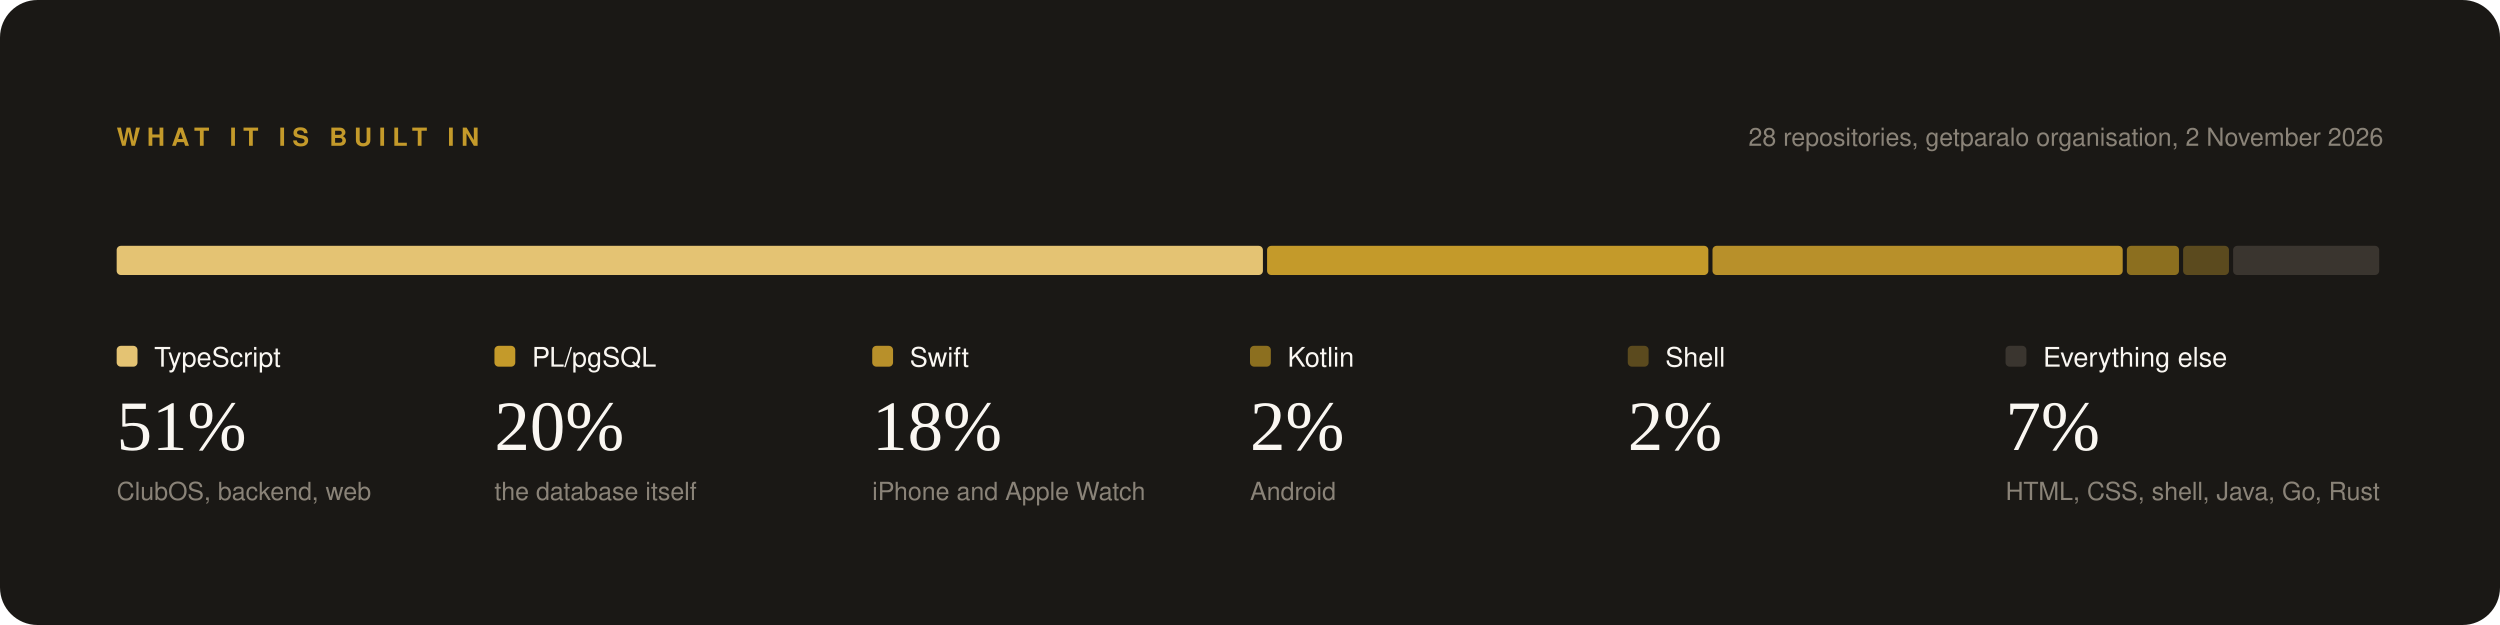
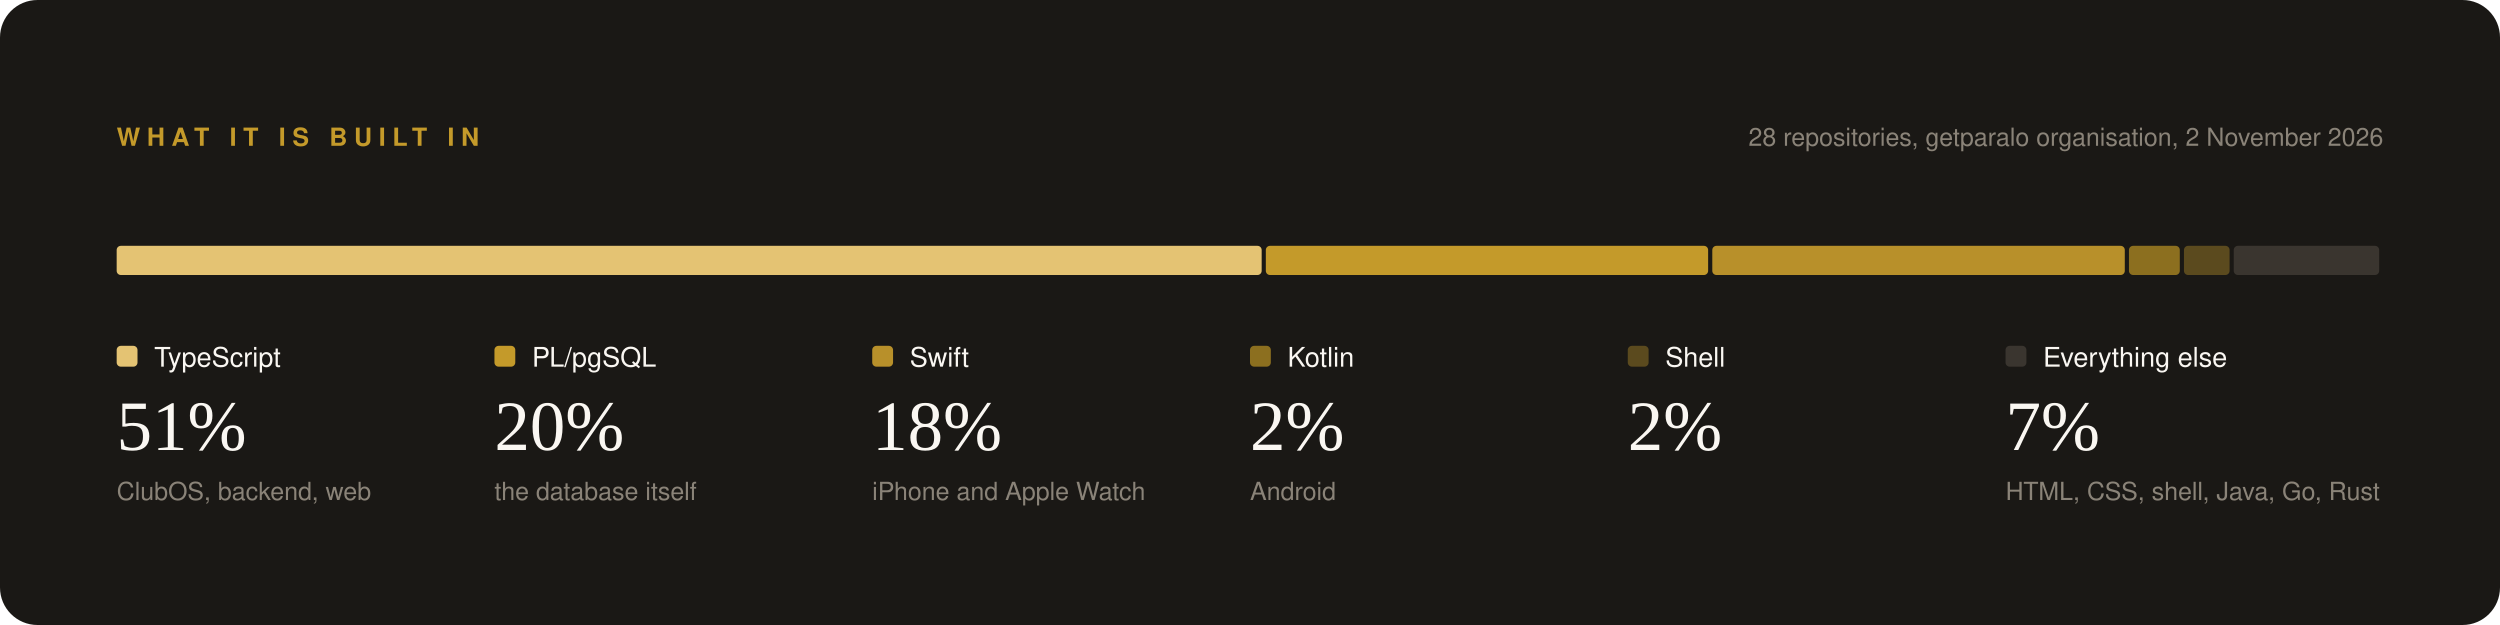
<svg xmlns="http://www.w3.org/2000/svg" width="1200" height="300" viewBox="0 0 1200 300" role="img" aria-label="Languages across Paralo repositories">
  <rect width="1200" height="300" rx="18" fill="#1A1815" />
  <text x="56" y="70" font-family="-apple-system, 'Helvetica Neue', Helvetica, Arial, sans-serif" font-size="12" letter-spacing="3.2" font-weight="600" fill="#C49A2A">WHAT IT IS BUILT IN</text>
  <text x="1144" y="70" text-anchor="end" font-family="-apple-system, 'Helvetica Neue', Helvetica, Arial, sans-serif" font-size="12" fill="#8A8378">28 repositories, getparalo organisation, 2 November 2026</text>
-   <rect x="56.0" y="118" width="550.2" height="14" rx="2" fill="#E4C373">
-     <animate attributeName="width" values="0;0;550.2" keyTimes="0;0.125;1" dur="0.80s" begin="0s" fill="freeze" calcMode="spline" keySplines="0 0 1 1;0.2 0.7 0.2 1" />
+   <rect x="56.0" y="118" width="549.6" height="14" rx="2" fill="#E4C373">
+     <animate attributeName="width" values="0;0;549.6" keyTimes="0;0.125;1" dur="0.80s" begin="0s" fill="freeze" calcMode="spline" keySplines="0 0 1 1;0.2 0.7 0.2 1" />
  </rect>
-   <rect x="608.2" y="118" width="211.8" height="14" rx="2" fill="#C49A2A">
-     <animate attributeName="width" values="0;0;211.8" keyTimes="0;0.239;1" dur="0.92s" begin="0s" fill="freeze" calcMode="spline" keySplines="0 0 1 1;0.2 0.7 0.2 1" />
+   <rect x="607.6" y="118" width="212.3" height="14" rx="2" fill="#C49A2A">
+     <animate attributeName="width" values="0;0;212.3" keyTimes="0;0.239;1" dur="0.92s" begin="0s" fill="freeze" calcMode="spline" keySplines="0 0 1 1;0.2 0.7 0.2 1" />
  </rect>
-   <rect x="822.0" y="118" width="196.9" height="14" rx="2" fill="#B8902A">
-     <animate attributeName="width" values="0;0;196.9" keyTimes="0;0.327;1" dur="1.04s" begin="0s" fill="freeze" calcMode="spline" keySplines="0 0 1 1;0.2 0.7 0.2 1" />
+   <rect x="821.9" y="118" width="198.0" height="14" rx="2" fill="#B8902A">
+     <animate attributeName="width" values="0;0;198.0" keyTimes="0;0.327;1" dur="1.04s" begin="0s" fill="freeze" calcMode="spline" keySplines="0 0 1 1;0.2 0.7 0.2 1" />
  </rect>
-   <rect x="1020.9" y="118" width="25.0" height="14" rx="2" fill="#8C6F1F">
-     <animate attributeName="width" values="0;0;25.0" keyTimes="0;0.397;1" dur="1.16s" begin="0s" fill="freeze" calcMode="spline" keySplines="0 0 1 1;0.2 0.7 0.2 1" />
+   <rect x="1021.9" y="118" width="24.4" height="14" rx="2" fill="#8C6F1F">
+     <animate attributeName="width" values="0;0;24.4" keyTimes="0;0.397;1" dur="1.16s" begin="0s" fill="freeze" calcMode="spline" keySplines="0 0 1 1;0.2 0.7 0.2 1" />
  </rect>
-   <rect x="1047.9" y="118" width="22.0" height="14" rx="2" fill="#5B4A1E">
-     <animate attributeName="width" values="0;0;22.0" keyTimes="0;0.453;1" dur="1.28s" begin="0s" fill="freeze" calcMode="spline" keySplines="0 0 1 1;0.2 0.7 0.2 1" />
+   <rect x="1048.3" y="118" width="21.9" height="14" rx="2" fill="#5B4A1E">
+     <animate attributeName="width" values="0;0;21.9" keyTimes="0;0.453;1" dur="1.28s" begin="0s" fill="freeze" calcMode="spline" keySplines="0 0 1 1;0.2 0.7 0.2 1" />
  </rect>
-   <rect x="1071.9" y="118" width="70.1" height="14" rx="2" fill="#3A352F">
-     <animate attributeName="width" values="0;0;70.1" keyTimes="0;0.500;1" dur="1.40s" begin="0s" fill="freeze" calcMode="spline" keySplines="0 0 1 1;0.2 0.7 0.2 1" />
+   <rect x="1072.2" y="118" width="69.8" height="14" rx="2" fill="#3A352F">
+     <animate attributeName="width" values="0;0;69.8" keyTimes="0;0.500;1" dur="1.40s" begin="0s" fill="freeze" calcMode="spline" keySplines="0 0 1 1;0.2 0.7 0.2 1" />
  </rect>
  <rect x="56.0" y="166" width="10" height="10" rx="2" fill="#E4C373" />
  <text x="74.0" y="176" font-family="-apple-system, 'Helvetica Neue', Helvetica, Arial, sans-serif" font-size="13" fill="#FAF7F2">TypeScript</text>
  <text x="56.0" y="216" font-family="Georgia, 'Times New Roman', Times, serif" font-size="34" fill="#FAF7F2">51%</text>
  <text x="56.0" y="240" font-family="-apple-system, 'Helvetica Neue', Helvetica, Arial, sans-serif" font-size="12" fill="#8A8378">ClubOS, backend, web</text>
  <rect x="237.333" y="166" width="10" height="10" rx="2" fill="#C49A2A" />
  <text x="255.333" y="176" font-family="-apple-system, 'Helvetica Neue', Helvetica, Arial, sans-serif" font-size="13" fill="#FAF7F2">PL/pgSQL</text>
  <text x="237.333" y="216" font-family="Georgia, 'Times New Roman', Times, serif" font-size="34" fill="#FAF7F2">20%</text>
  <text x="237.333" y="240" font-family="-apple-system, 'Helvetica Neue', Helvetica, Arial, sans-serif" font-size="12" fill="#8A8378">the database itself</text>
  <rect x="418.667" y="166" width="10" height="10" rx="2" fill="#B8902A" />
  <text x="436.667" y="176" font-family="-apple-system, 'Helvetica Neue', Helvetica, Arial, sans-serif" font-size="13" fill="#FAF7F2">Swift</text>
  <text x="418.667" y="216" font-family="Georgia, 'Times New Roman', Times, serif" font-size="34" fill="#FAF7F2">18%</text>
  <text x="418.667" y="240" font-family="-apple-system, 'Helvetica Neue', Helvetica, Arial, sans-serif" font-size="12" fill="#8A8378">iPhone and Apple Watch</text>
  <rect x="600.0" y="166" width="10" height="10" rx="2" fill="#8C6F1F" />
  <text x="618.0" y="176" font-family="-apple-system, 'Helvetica Neue', Helvetica, Arial, sans-serif" font-size="13" fill="#FAF7F2">Kotlin</text>
  <text x="600.0" y="216" font-family="Georgia, 'Times New Roman', Times, serif" font-size="34" fill="#FAF7F2">2%</text>
  <text x="600.0" y="240" font-family="-apple-system, 'Helvetica Neue', Helvetica, Arial, sans-serif" font-size="12" fill="#8A8378">Android</text>
  <rect x="781.333" y="166" width="10" height="10" rx="2" fill="#5B4A1E" />
  <text x="799.333" y="176" font-family="-apple-system, 'Helvetica Neue', Helvetica, Arial, sans-serif" font-size="13" fill="#FAF7F2">Shell</text>
  <text x="781.333" y="216" font-family="Georgia, 'Times New Roman', Times, serif" font-size="34" fill="#FAF7F2">2%</text>
  <text x="781.333" y="240" font-family="-apple-system, 'Helvetica Neue', Helvetica, Arial, sans-serif" font-size="12" fill="#8A8378" />
  <rect x="962.667" y="166" width="10" height="10" rx="2" fill="#3A352F" />
  <text x="980.667" y="176" font-family="-apple-system, 'Helvetica Neue', Helvetica, Arial, sans-serif" font-size="13" fill="#FAF7F2">Everything else</text>
  <text x="962.667" y="216" font-family="Georgia, 'Times New Roman', Times, serif" font-size="34" fill="#FAF7F2">7%</text>
  <text x="962.667" y="240" font-family="-apple-system, 'Helvetica Neue', Helvetica, Arial, sans-serif" font-size="12" fill="#8A8378">HTML, CSS, shell, Java, Go, Rust</text>
</svg>
